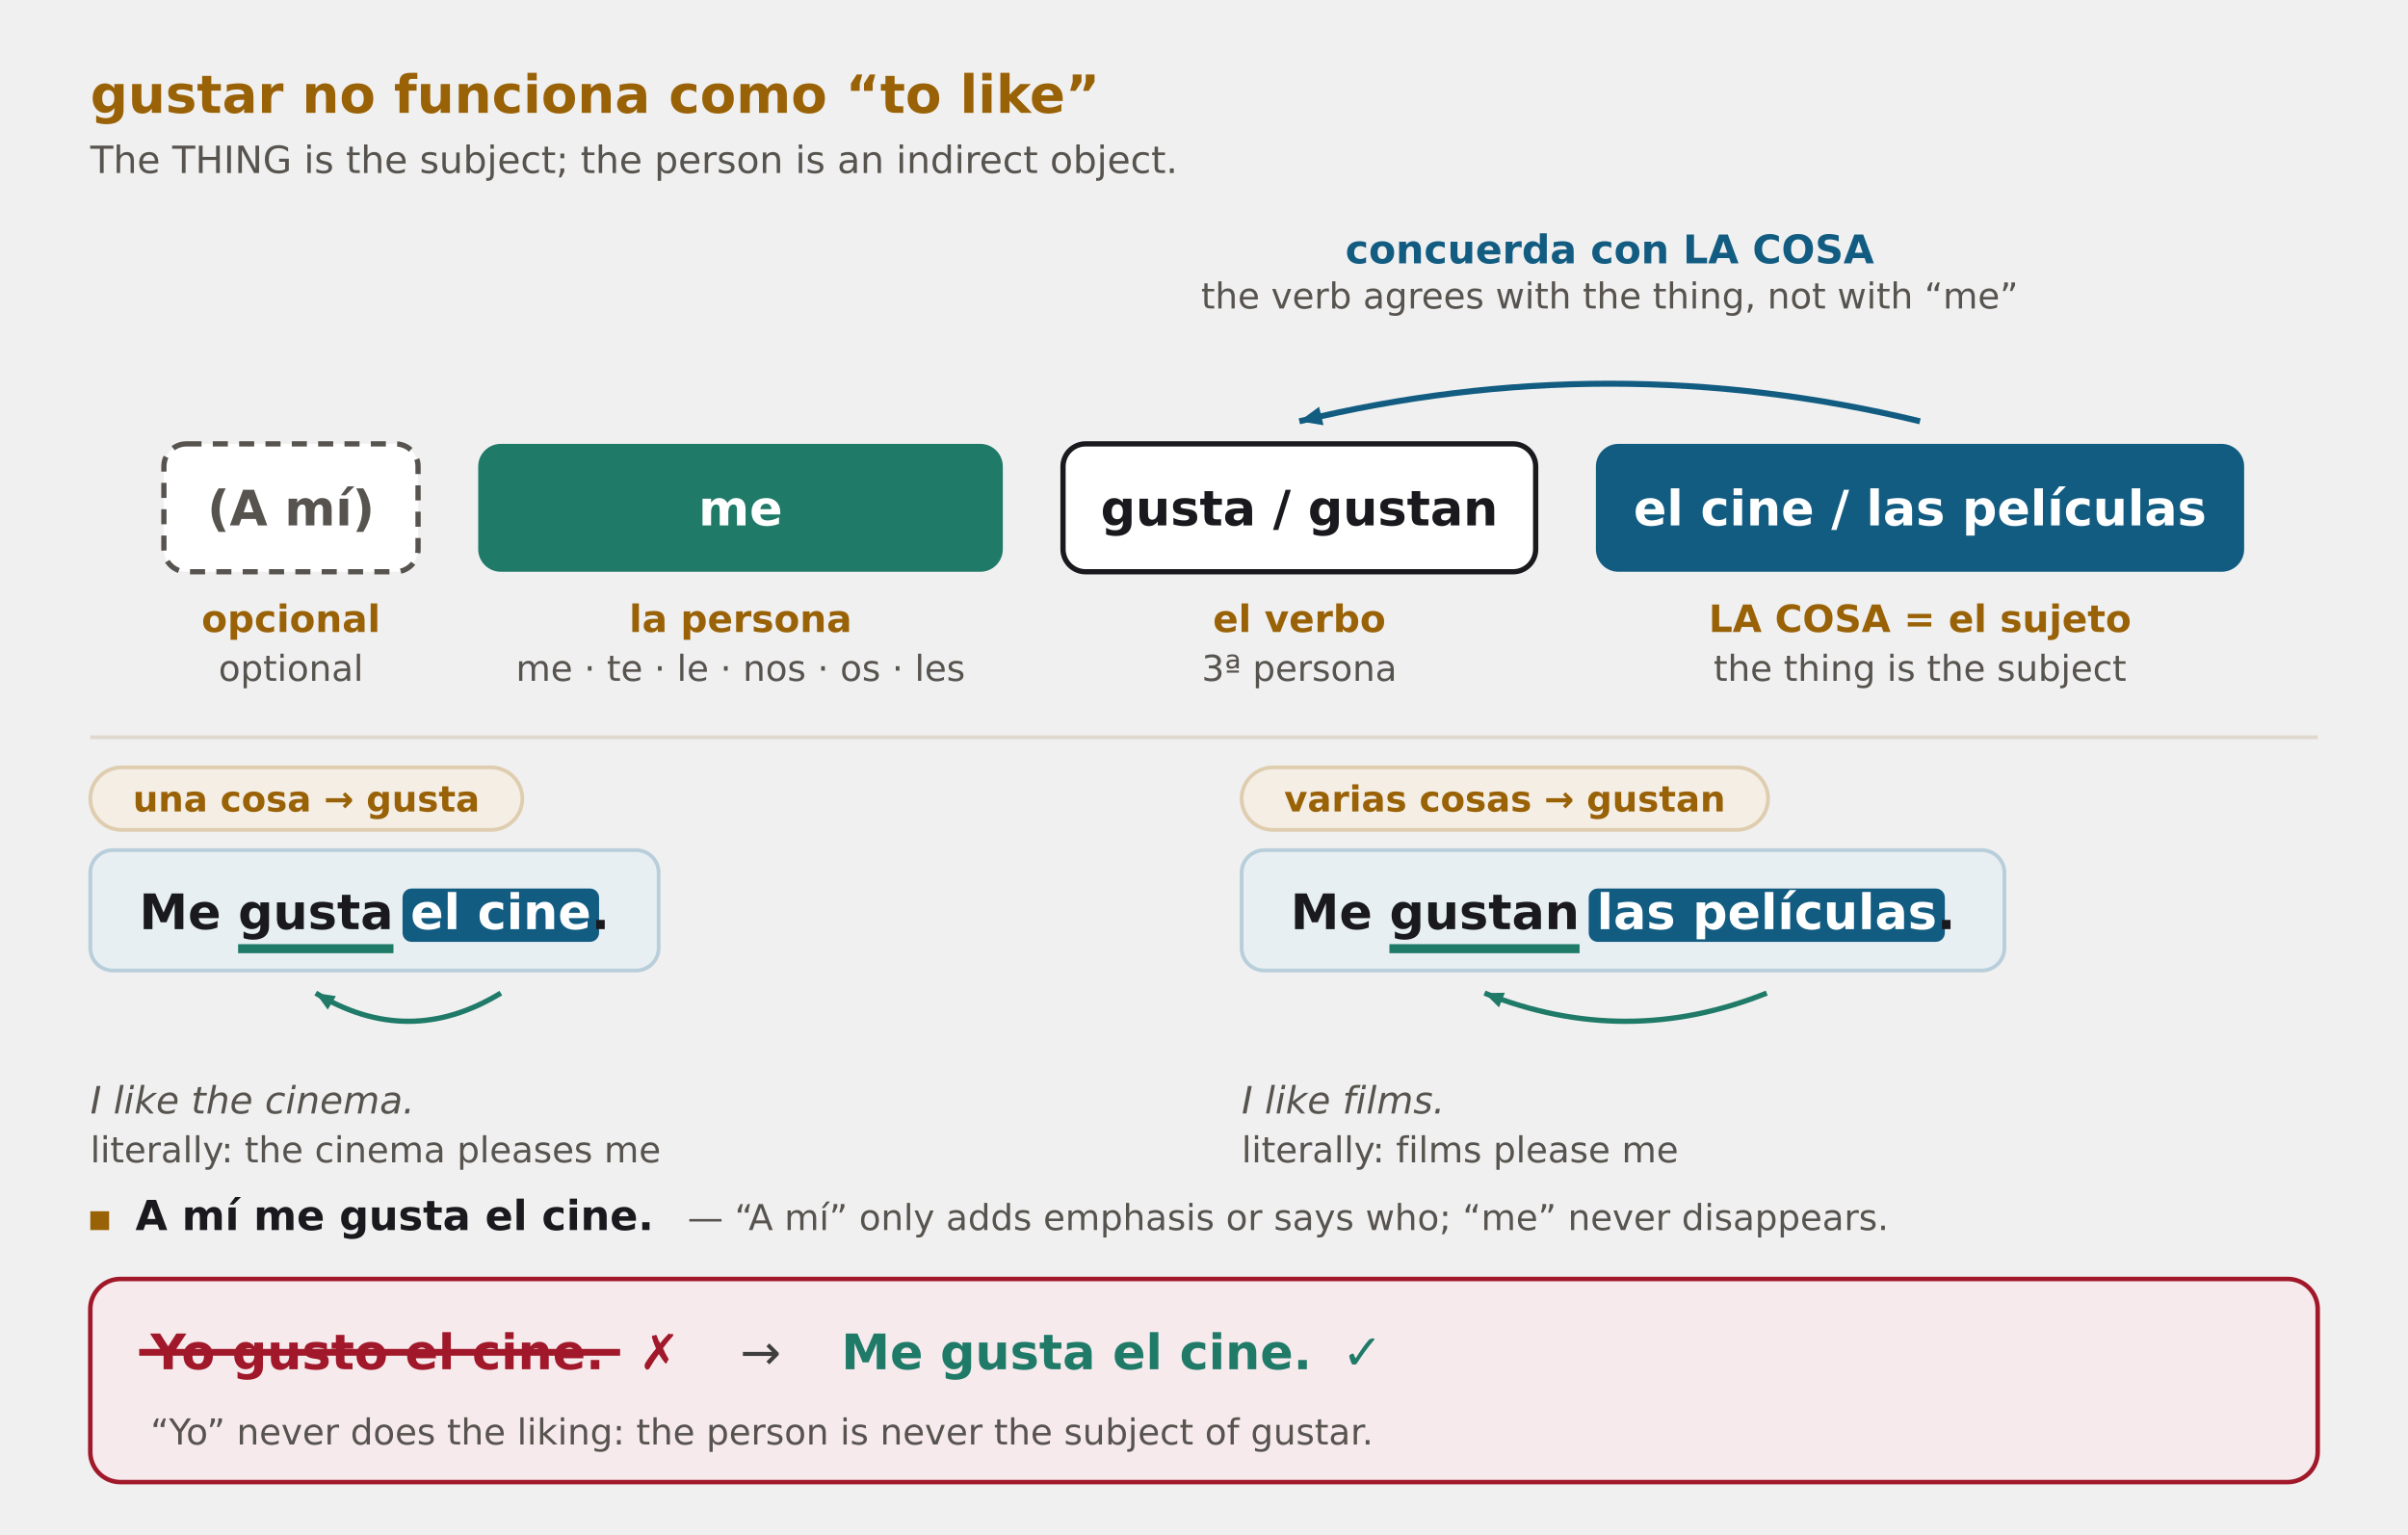
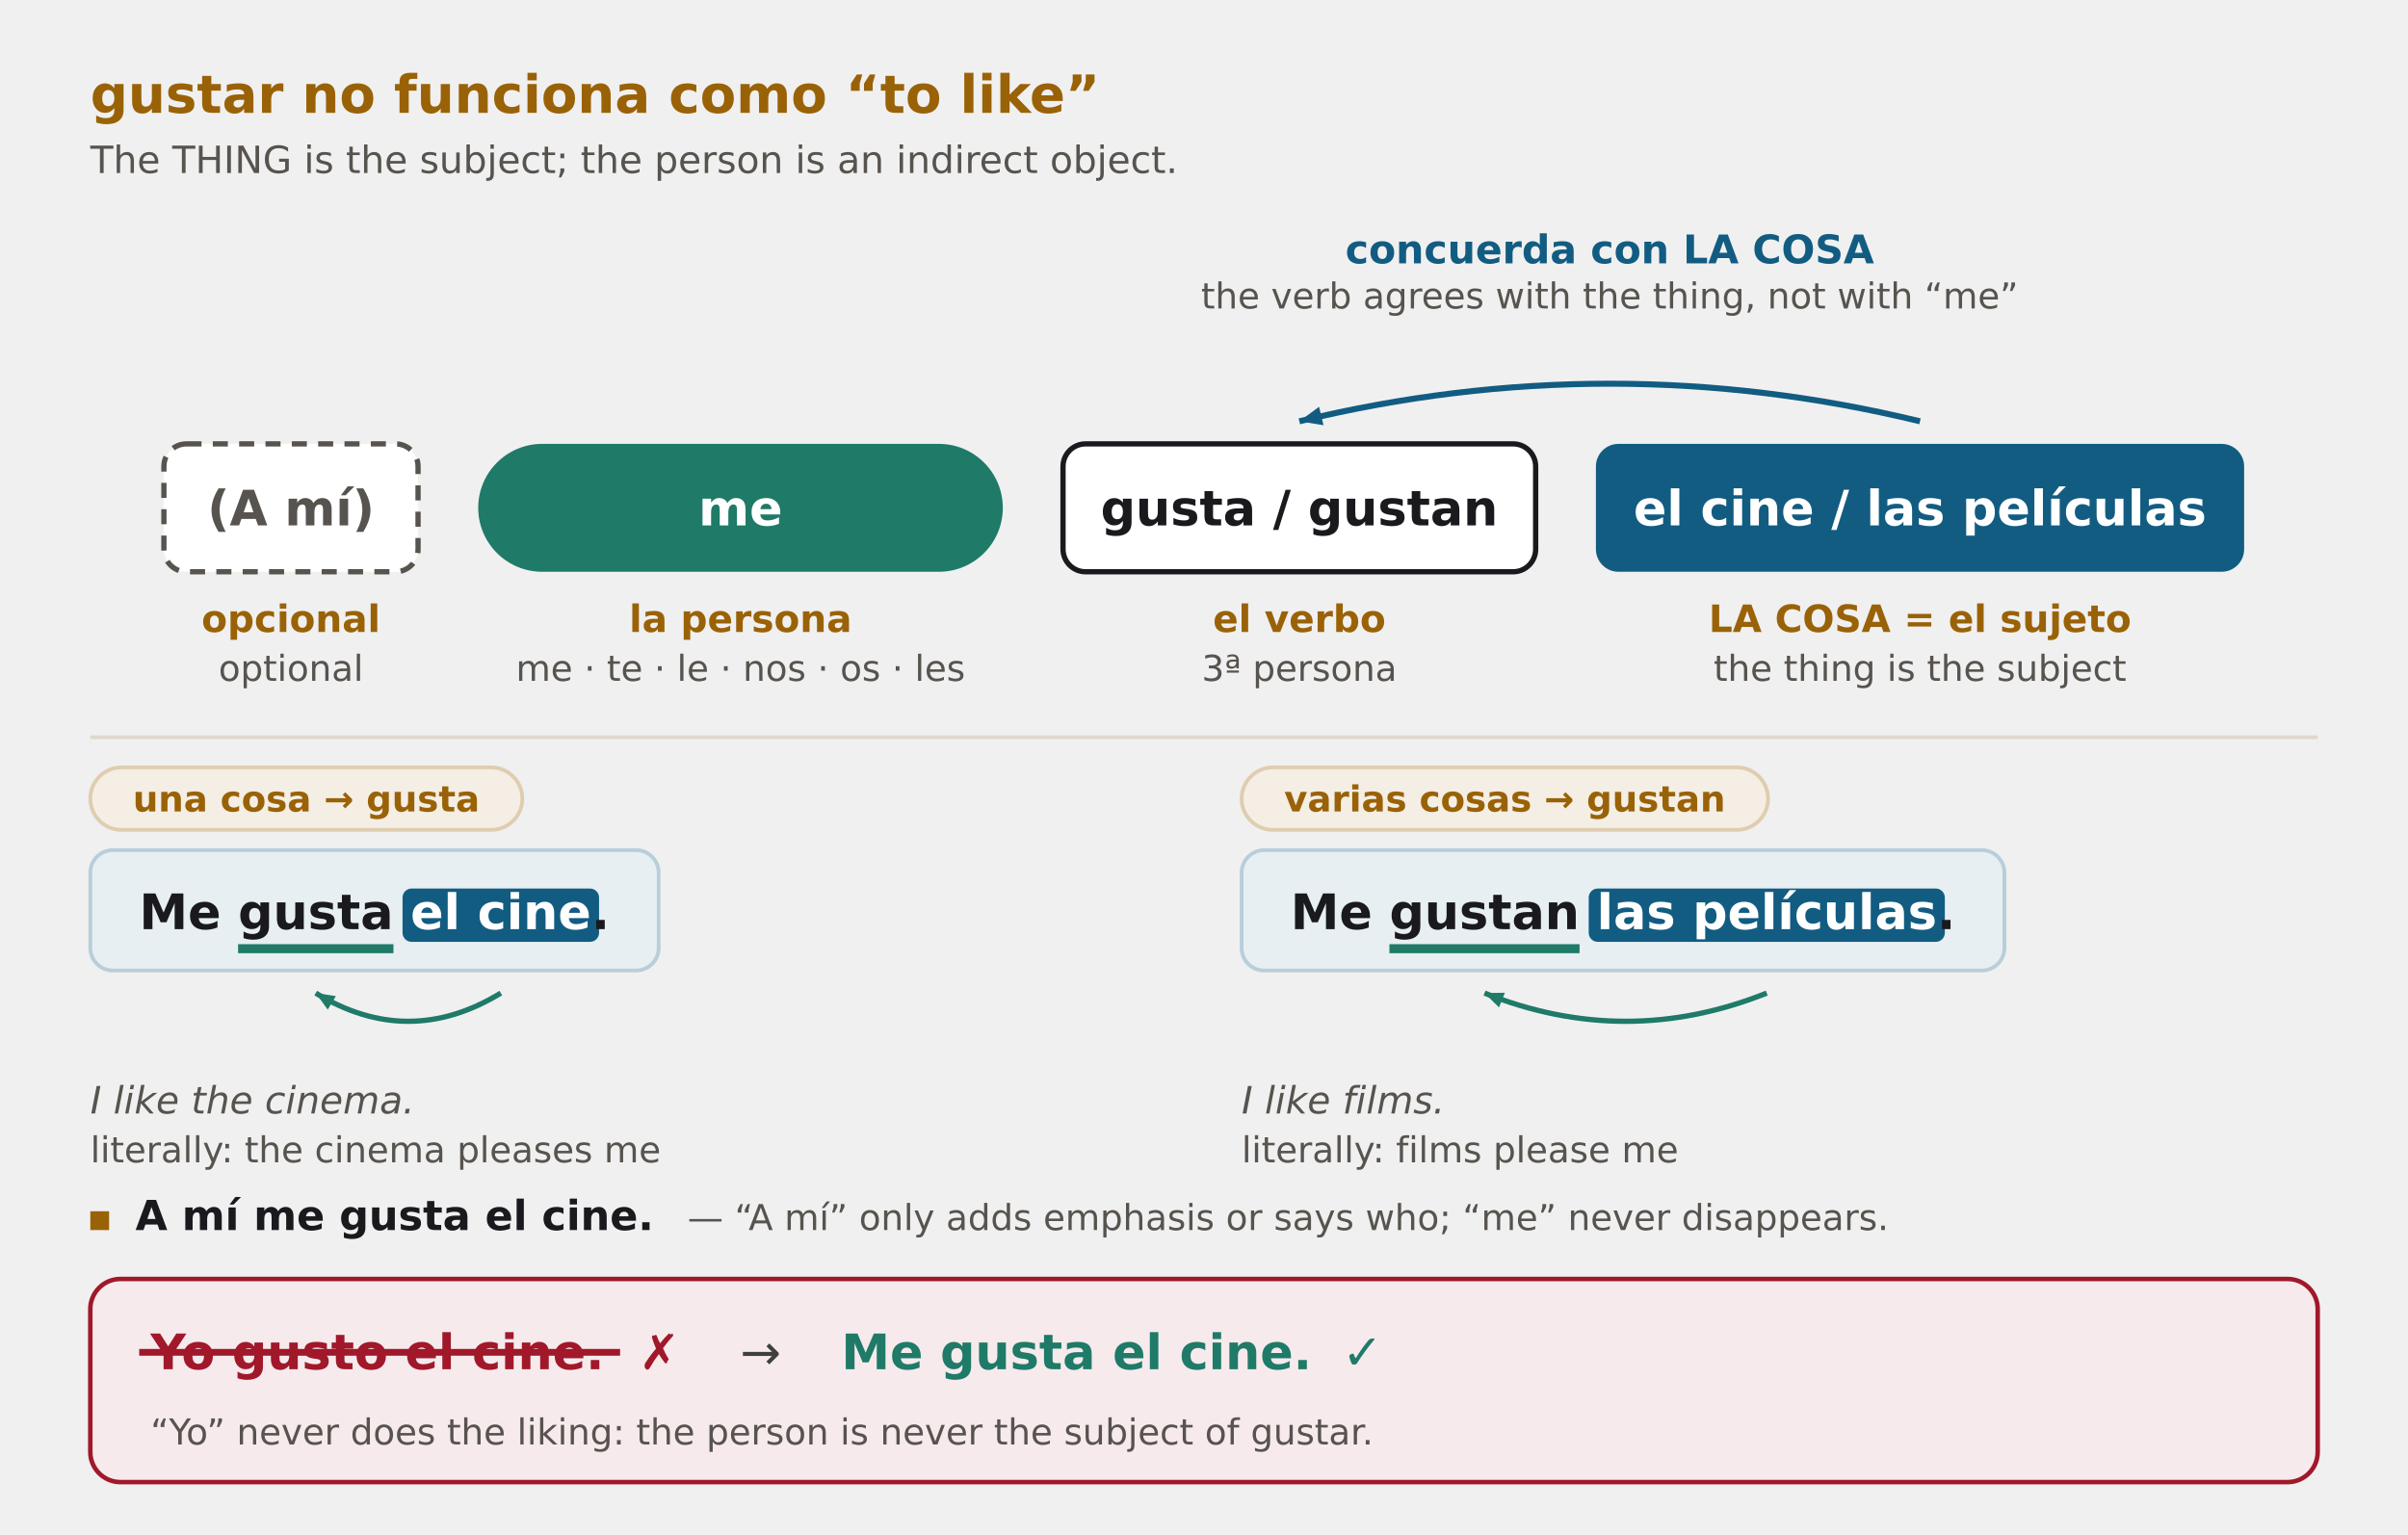
<svg xmlns="http://www.w3.org/2000/svg" viewBox="0 0 640 408">
  <text x="24" y="30" font-family="DejaVu Sans" font-size="14" fill="#9A6207" font-weight="bold">gustar no funciona como “to like”</text>
  <text x="24" y="46" font-family="DejaVu Sans" font-size="10" fill="#57534E">The THING is the subject; the person is an indirect object.</text>
  <rect x="43.56" y="118" width="67.55" height="34" rx="6" fill="#FFFFFF" stroke="#57534E" stroke-width="1.4" stroke-dasharray="4 3" />
  <text x="77.33" y="139.68" font-family="DejaVu Sans" font-size="13" fill="#57534E" text-anchor="middle" font-weight="bold">(A mí)</text>
  <text x="77.33" y="168" font-family="DejaVu Sans" font-size="10" fill="#9A6207" text-anchor="middle" font-weight="bold">opcional</text>
  <text x="77.33" y="181" font-family="DejaVu Sans" font-size="9.5" fill="#57534E" text-anchor="middle">optional</text>
-   <rect x="127.1" y="118" width="139.43" height="34" rx="6" fill="#1F7A68" />
+   <rect x="127.1" y="118" width="139.43" height="34" rx="17" fill="#1F7A68" />
  <text x="196.82" y="139.68" font-family="DejaVu Sans" font-size="13" fill="#FFFFFF" text-anchor="middle" font-weight="bold">me</text>
  <text x="196.82" y="168" font-family="DejaVu Sans" font-size="10" fill="#9A6207" text-anchor="middle" font-weight="bold">la persona</text>
  <text x="196.82" y="181" font-family="DejaVu Sans" font-size="9.5" fill="#57534E" text-anchor="middle">me · te · le · nos · os · les</text>
  <rect x="282.53" y="118" width="125.62" height="34" rx="6" fill="#FFFFFF" stroke="#1A1A1E" stroke-width="1.4" />
  <text x="345.34" y="139.68" font-family="DejaVu Sans" font-size="13" fill="#1A1A1E" text-anchor="middle" font-weight="bold">gusta / gustan</text>
  <text x="345.34" y="168" font-family="DejaVu Sans" font-size="10" fill="#9A6207" text-anchor="middle" font-weight="bold">el verbo</text>
  <text x="345.34" y="181" font-family="DejaVu Sans" font-size="9.5" fill="#57534E" text-anchor="middle">3ª persona</text>
  <rect x="424.16" y="118" width="172.29" height="34" rx="6" fill="#125C82" />
  <text x="510.3" y="139.68" font-family="DejaVu Sans" font-size="13" fill="#FFFFFF" text-anchor="middle" font-weight="bold">el cine / las películas</text>
  <text x="510.3" y="168" font-family="DejaVu Sans" font-size="10" fill="#9A6207" text-anchor="middle" font-weight="bold">LA COSA = el sujeto</text>
  <text x="510.3" y="181" font-family="DejaVu Sans" font-size="9.5" fill="#57534E" text-anchor="middle">the thing is the subject</text>
  <path d="M 510.3 112 Q 427.82 92 345.34 112" fill="none" stroke="#125C82" stroke-width="1.6" />
  <polygon points="345.34,112 350.58,108.14 351.77,113.04" fill="#125C82" />
  <text x="427.82" y="70" font-family="DejaVu Sans" font-size="10.5" fill="#125C82" text-anchor="middle" font-weight="bold">concuerda con LA COSA</text>
  <text x="427.82" y="82" font-family="DejaVu Sans" font-size="9.5" fill="#57534E" text-anchor="middle">the verb agrees with the thing, not with “me”</text>
  <line x1="24" y1="196" x2="616" y2="196" stroke="#DED8CE" stroke-width="1" />
  <rect x="24" y="204" width="114.83" height="16.62" rx="8.31" fill="#F4EEE4" stroke="#DFCDB0" stroke-width="1" />
  <text x="81.41" y="215.73" font-family="DejaVu Sans" font-size="9.5" fill="#9A6207" text-anchor="middle" font-weight="bold">una cosa  →  gusta</text>
  <rect x="24" y="226" width="151.06" height="32" rx="6" fill="#E7EFF2" stroke="#B8CEDA" stroke-width="1" />
  <rect x="106.99" y="236.21" width="52.23" height="14.17" rx="2.4" fill="#125C82" />
  <text x="37" y="247" font-family="DejaVu Sans" font-size="13" fill="#1A1A1E" font-weight="bold" xml:space="preserve">Me gusta </text>
  <text x="109.09" y="247" font-family="DejaVu Sans" font-size="13" fill="#FFFFFF" font-weight="bold">el cine</text>
  <text x="157.12" y="247" font-family="DejaVu Sans" font-size="13" fill="#1A1A1E" font-weight="bold">.</text>
  <rect x="63.28" y="251" width="41.29" height="2.4" fill="#1F7A68" />
  <path d="M 133.11 264 Q 108.51 279 83.92 264" fill="none" stroke="#1F7A68" stroke-width="1.4" />
  <polygon points="83.92,264 89.28,264.81 87.1,268.4" fill="#1F7A68" />
  <text x="24" y="296" font-family="DejaVu Sans" font-size="10" fill="#57534E" font-style="italic">I like the cinema.</text>
  <text x="24" y="309" font-family="DejaVu Sans" font-size="9.5" fill="#57534E">literally: the cinema pleases me</text>
  <rect x="330" y="204" width="139.92" height="16.62" rx="8.31" fill="#F4EEE4" stroke="#DFCDB0" stroke-width="1" />
  <text x="399.96" y="215.73" font-family="DejaVu Sans" font-size="9.5" fill="#9A6207" text-anchor="middle" font-weight="bold">varias cosas  →  gustan</text>
  <rect x="330" y="226" width="202.74" height="32" rx="6" fill="#E7EFF2" stroke="#B8CEDA" stroke-width="1" />
  <rect x="422.25" y="236.21" width="94.65" height="14.17" rx="2.4" fill="#125C82" />
  <text x="343" y="247" font-family="DejaVu Sans" font-size="13" fill="#1A1A1E" font-weight="bold" xml:space="preserve">Me gustan </text>
  <text x="424.35" y="247" font-family="DejaVu Sans" font-size="13" fill="#FFFFFF" font-weight="bold">las películas</text>
  <text x="514.8" y="247" font-family="DejaVu Sans" font-size="13" fill="#1A1A1E" font-weight="bold">.</text>
  <rect x="369.28" y="251" width="50.54" height="2.4" fill="#1F7A68" />
  <path d="M 469.57 264 Q 432.06 279 394.55 264" fill="none" stroke="#1F7A68" stroke-width="1.4" />
  <polygon points="394.55,264 399.97,263.91 398.41,267.81" fill="#1F7A68" />
  <text x="330" y="296" font-family="DejaVu Sans" font-size="10" fill="#57534E" font-style="italic">I like films.</text>
  <text x="330" y="309" font-family="DejaVu Sans" font-size="9.5" fill="#57534E">literally: films please me</text>
  <rect x="24" y="322" width="5" height="5" fill="#9A6207" />
  <text x="36" y="327" font-family="DejaVu Sans" font-size="11" fill="#1A1A1E" font-weight="bold">A mí me gusta el cine.</text>
  <text x="182.74" y="327" font-family="DejaVu Sans" font-size="9.5" fill="#57534E">— “A mí” only adds emphasis or says who; “me” never disappears.</text>
  <rect x="24" y="340" width="592" height="54" rx="8" fill="#F6EAEC" stroke="#A0182A" stroke-width="1.2" />
  <text x="40" y="364" font-family="DejaVu Sans" font-size="13" fill="#A0182A" font-weight="bold">Yo gusto el cine.</text>
  <line x1="37" y1="359.5" x2="164.81" y2="359.5" stroke="#A0182A" stroke-width="1.8" />
  <text x="169.81" y="364" font-family="DejaVu Sans" font-size="13" fill="#A0182A" font-weight="bold">✗</text>
  <text x="196.7" y="364" font-family="DejaVu Sans" font-size="13" fill="#3F3F3F">→</text>
  <text x="223.6" y="364" font-family="DejaVu Sans" font-size="13" fill="#1F7A68" font-weight="bold">Me gusta el cine.</text>
  <text x="356.66" y="364" font-family="DejaVu Sans" font-size="13" fill="#1F7A68" font-weight="bold">✓</text>
  <text x="40" y="384" font-family="DejaVu Sans" font-size="9.5" fill="#57534E">“Yo” never does the liking: the person is never the subject of gustar.</text>
</svg>
